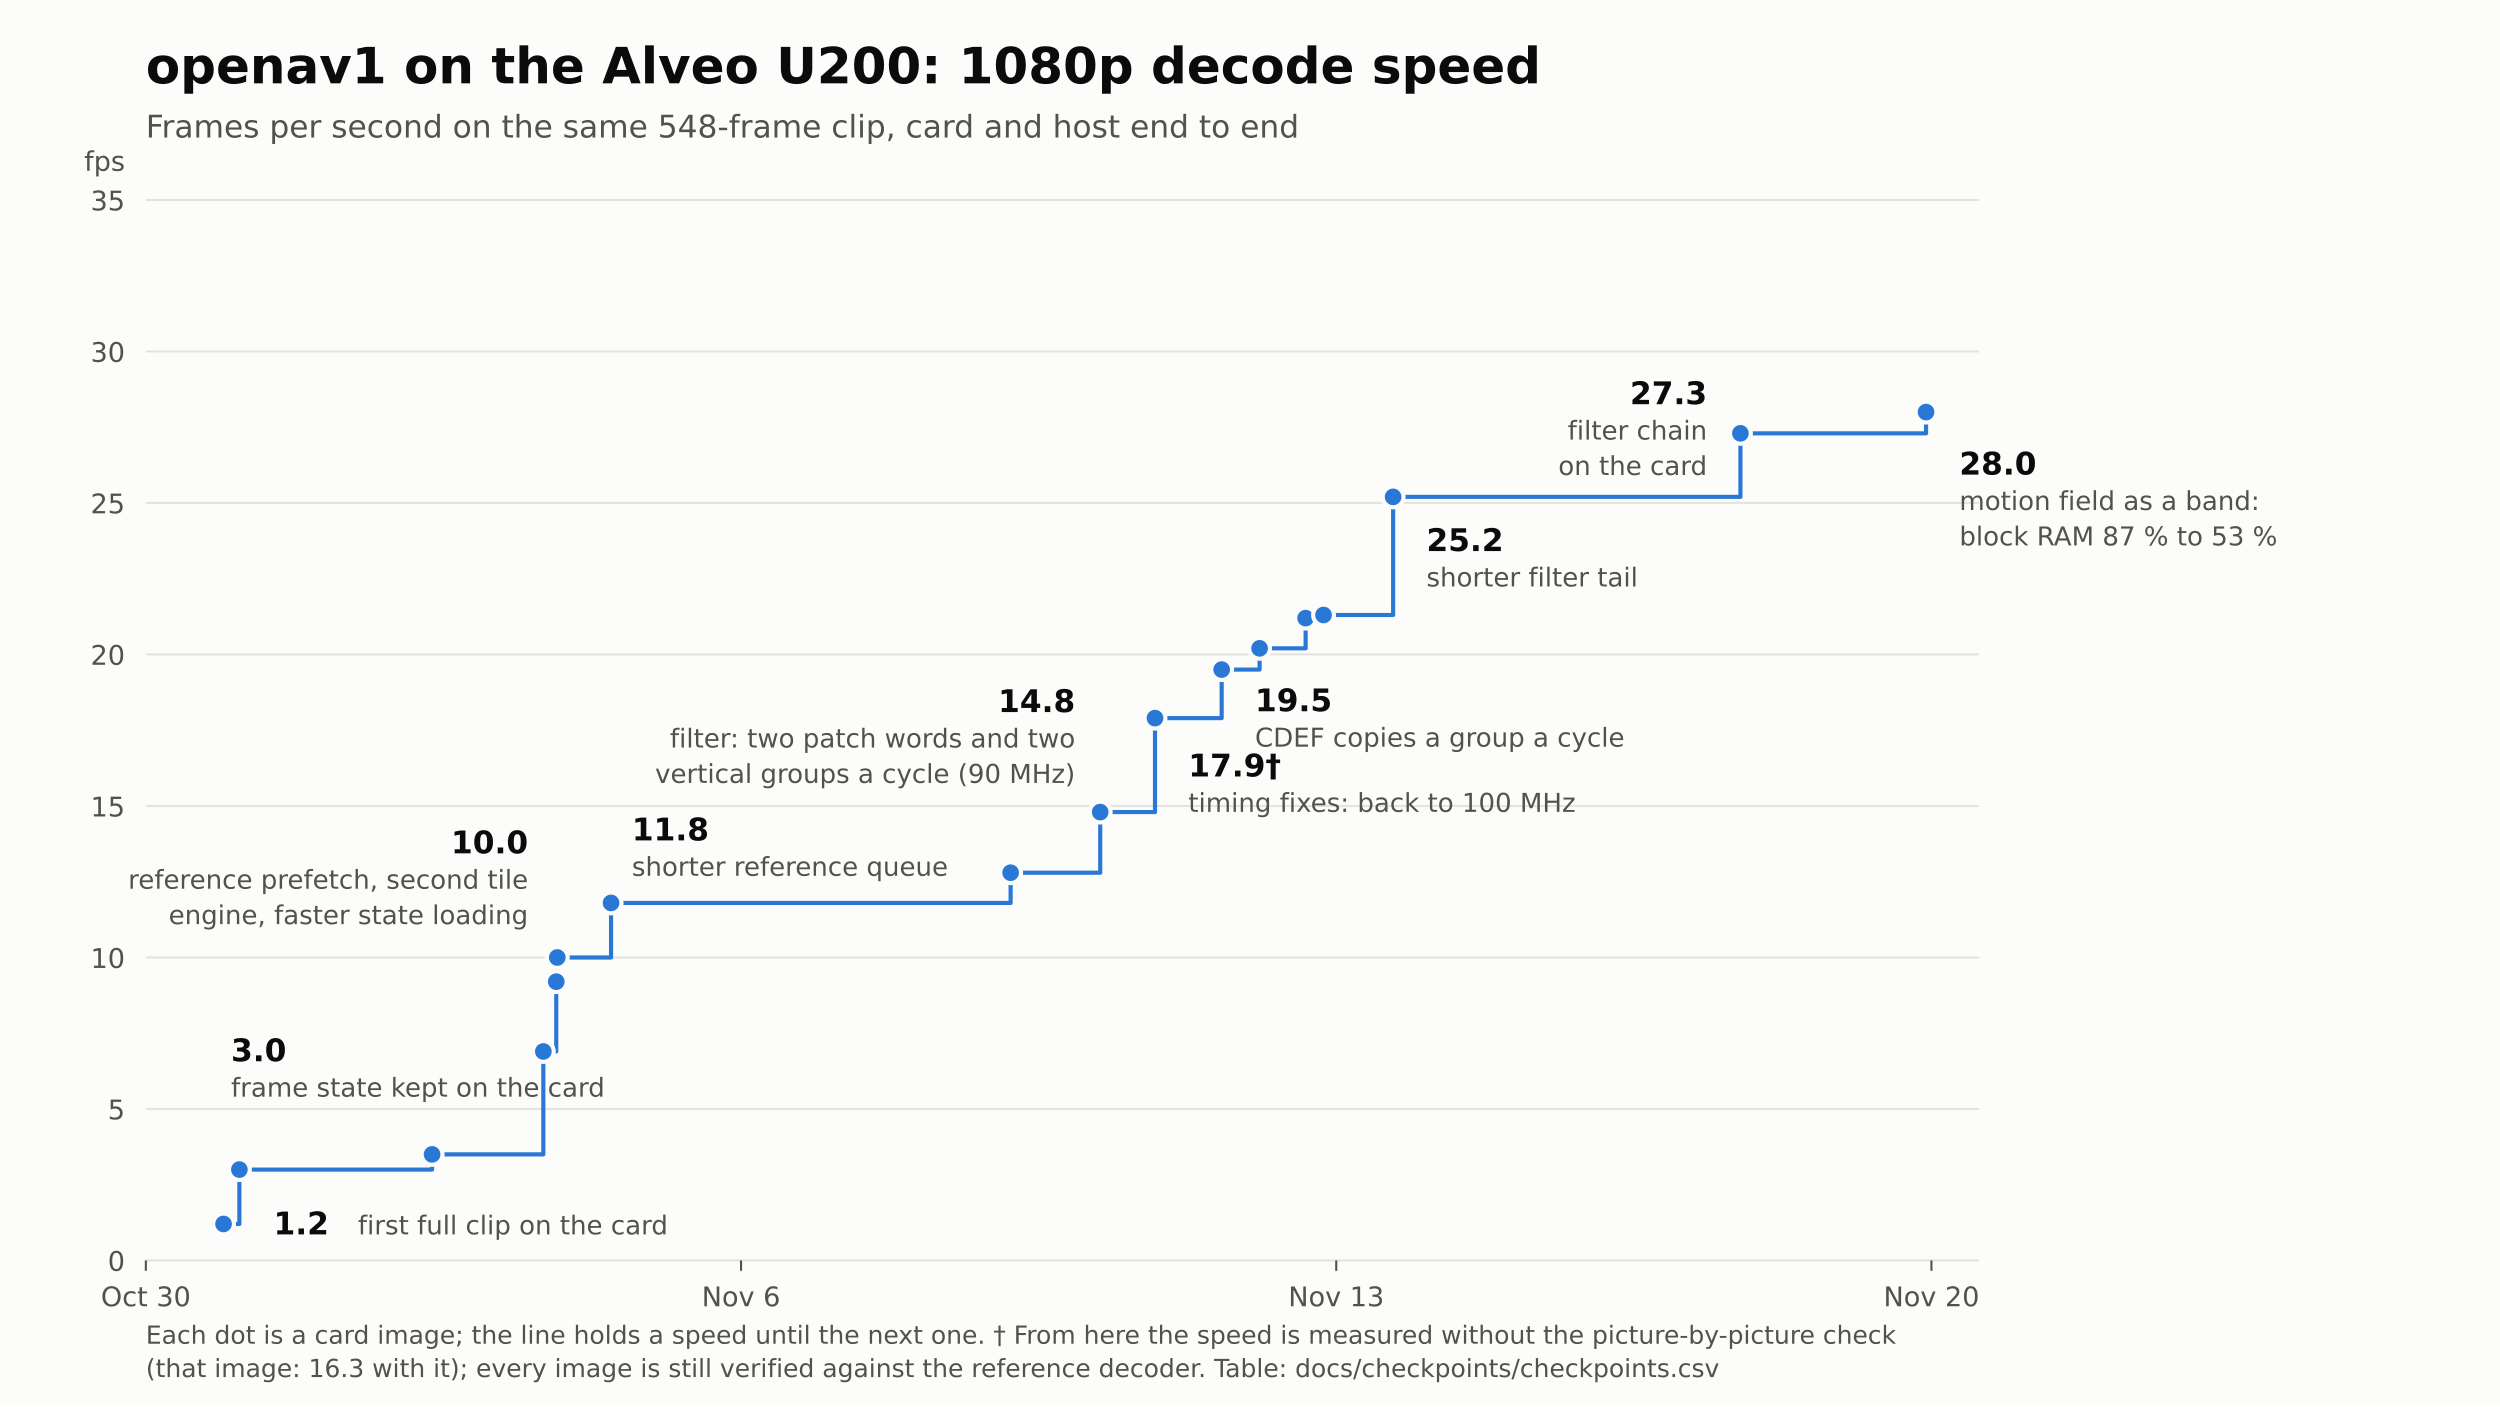
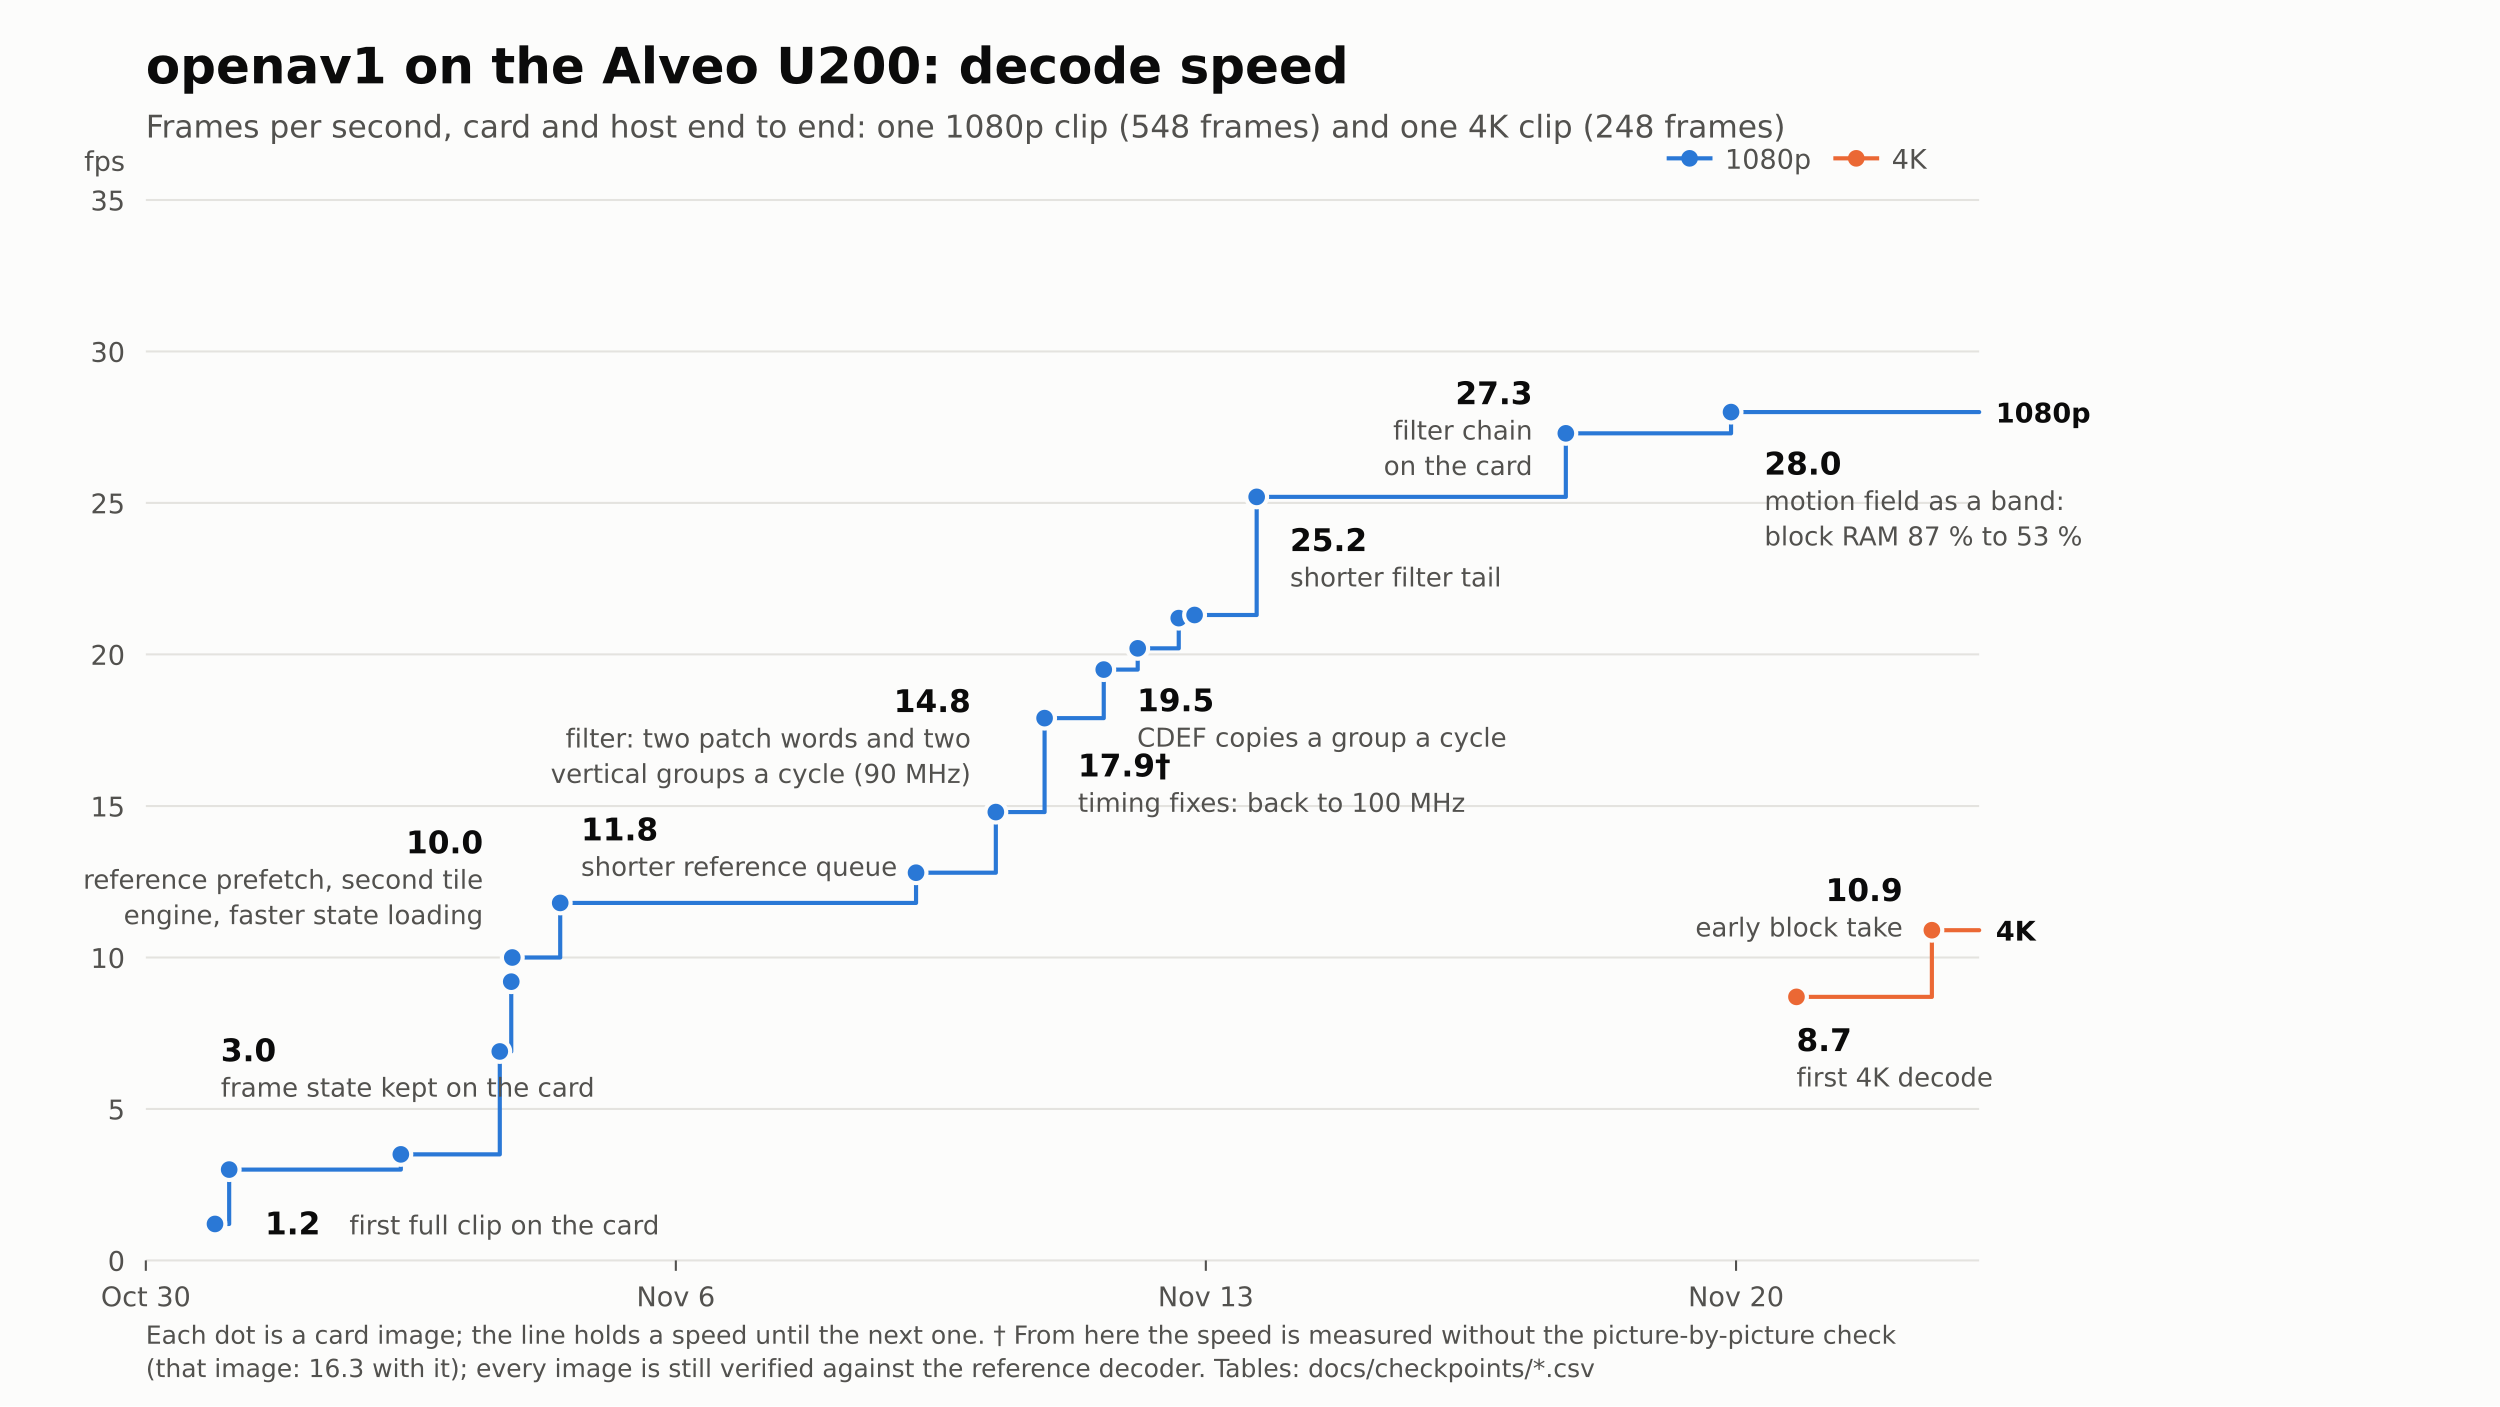
<svg xmlns="http://www.w3.org/2000/svg" width="1200" height="675" viewBox="0 0 1200 675" font-family="DejaVu Sans, Liberation Sans, Arial, sans-serif">
  <rect width="1200" height="675" fill="#fcfcfb" />
-   <text x="70" y="40" font-size="24" font-weight="700" fill="#0b0b0b">openav1 on the Alveo U200: 1080p decode speed</text>
-   <text x="70" y="66" font-size="15" fill="#52514e">Frames per second on the same 548-frame clip, card and host end to end</text>
+   <text x="70" y="40" font-size="24" font-weight="700" fill="#0b0b0b">openav1 on the Alveo U200: decode speed</text>
+   <text x="70" y="66" font-size="15" fill="#52514e">Frames per second, card and host end to end: one 1080p clip (548 frames) and one 4K clip (248 frames)</text>
+   <line x1="800" x2="822" y1="76" y2="76" stroke="#2a78d6" stroke-width="2" />
+   <circle cx="811" cy="76" r="4" fill="#2a78d6" />
+   <text x="828" y="81" font-size="13" fill="#52514e">1080p</text>
+   <line x1="880" x2="902" y1="76" y2="76" stroke="#eb6834" stroke-width="2" />
+   <circle cx="891" cy="76" r="4" fill="#eb6834" />
+   <text x="908" y="81" font-size="13" fill="#52514e">4K</text>
  <line x1="70" x2="950" y1="605.0" y2="605.0" stroke="#e4e3df" stroke-width="1" />
  <text x="60" y="610.0" font-size="13" fill="#52514e" text-anchor="end">0</text>
  <line x1="70" x2="950" y1="532.3" y2="532.3" stroke="#e4e3df" stroke-width="1" />
  <text x="60" y="537.3" font-size="13" fill="#52514e" text-anchor="end">5</text>
  <line x1="70" x2="950" y1="459.6" y2="459.6" stroke="#e4e3df" stroke-width="1" />
  <text x="60" y="464.6" font-size="13" fill="#52514e" text-anchor="end">10</text>
  <line x1="70" x2="950" y1="386.9" y2="386.9" stroke="#e4e3df" stroke-width="1" />
  <text x="60" y="391.9" font-size="13" fill="#52514e" text-anchor="end">15</text>
  <line x1="70" x2="950" y1="314.1" y2="314.1" stroke="#e4e3df" stroke-width="1" />
  <text x="60" y="319.1" font-size="13" fill="#52514e" text-anchor="end">20</text>
  <line x1="70" x2="950" y1="241.4" y2="241.4" stroke="#e4e3df" stroke-width="1" />
  <text x="60" y="246.4" font-size="13" fill="#52514e" text-anchor="end">25</text>
  <line x1="70" x2="950" y1="168.7" y2="168.7" stroke="#e4e3df" stroke-width="1" />
  <text x="60" y="173.7" font-size="13" fill="#52514e" text-anchor="end">30</text>
  <line x1="70" x2="950" y1="96.0" y2="96.0" stroke="#e4e3df" stroke-width="1" />
  <text x="60" y="101.0" font-size="13" fill="#52514e" text-anchor="end">35</text>
  <text x="60" y="82" font-size="13" fill="#52514e" text-anchor="end">fps</text>
  <line x1="70.0" x2="70.0" y1="605" y2="610" stroke="#52514e" stroke-width="1" />
  <text x="70.0" y="627" font-size="13" fill="#52514e" text-anchor="middle">Oct 30</text>
-   <line x1="355.7" x2="355.7" y1="605" y2="610" stroke="#52514e" stroke-width="1" />
-   <text x="355.7" y="627" font-size="13" fill="#52514e" text-anchor="middle">Nov 6</text>
-   <line x1="641.4" x2="641.4" y1="605" y2="610" stroke="#52514e" stroke-width="1" />
-   <text x="641.4" y="627" font-size="13" fill="#52514e" text-anchor="middle">Nov 13</text>
-   <line x1="927.1" x2="927.1" y1="605" y2="610" stroke="#52514e" stroke-width="1" />
-   <text x="927.1" y="627" font-size="13" fill="#52514e" text-anchor="middle">Nov 20</text>
-   <path d="M107.3,587.5 L114.9,587.5 L114.9,561.4 L207.4,561.4 L207.4,554.1 L260.8,554.1 L260.8,504.7 L267.0,504.7 L267.0,471.2 L267.5,471.2 L267.5,459.6 L293.3,459.6 L293.3,433.4 L485.1,433.4 L485.1,418.9 L528.1,418.9 L528.1,389.8 L554.4,389.8 L554.4,344.7 L586.4,344.7 L586.4,321.4 L604.6,321.4 L604.6,311.2 L626.7,311.2 L626.7,296.7 L635.3,296.7 L635.3,295.2 L668.7,295.2 L668.7,238.5 L835.4,238.5 L835.4,208.0 L924.5,208.0 L924.5,197.8" fill="none" stroke="#2a78d6" stroke-width="2" stroke-linejoin="round" stroke-linecap="round" />
-   <circle cx="107.3" cy="587.5" r="5" fill="#2a78d6" stroke="#fcfcfb" stroke-width="2" />
-   <circle cx="114.9" cy="561.4" r="5" fill="#2a78d6" stroke="#fcfcfb" stroke-width="2" />
-   <circle cx="207.4" cy="554.1" r="5" fill="#2a78d6" stroke="#fcfcfb" stroke-width="2" />
-   <circle cx="260.8" cy="504.7" r="5" fill="#2a78d6" stroke="#fcfcfb" stroke-width="2" />
-   <circle cx="267.0" cy="471.2" r="5" fill="#2a78d6" stroke="#fcfcfb" stroke-width="2" />
-   <circle cx="267.5" cy="459.6" r="5" fill="#2a78d6" stroke="#fcfcfb" stroke-width="2" />
-   <circle cx="293.3" cy="433.4" r="5" fill="#2a78d6" stroke="#fcfcfb" stroke-width="2" />
-   <circle cx="485.1" cy="418.9" r="5" fill="#2a78d6" stroke="#fcfcfb" stroke-width="2" />
-   <circle cx="528.1" cy="389.8" r="5" fill="#2a78d6" stroke="#fcfcfb" stroke-width="2" />
-   <circle cx="554.4" cy="344.7" r="5" fill="#2a78d6" stroke="#fcfcfb" stroke-width="2" />
-   <circle cx="586.4" cy="321.4" r="5" fill="#2a78d6" stroke="#fcfcfb" stroke-width="2" />
-   <circle cx="604.6" cy="311.2" r="5" fill="#2a78d6" stroke="#fcfcfb" stroke-width="2" />
-   <circle cx="626.7" cy="296.7" r="5" fill="#2a78d6" stroke="#fcfcfb" stroke-width="2" />
-   <circle cx="635.3" cy="295.2" r="5" fill="#2a78d6" stroke="#fcfcfb" stroke-width="2" />
-   <circle cx="668.7" cy="238.5" r="5" fill="#2a78d6" stroke="#fcfcfb" stroke-width="2" />
-   <circle cx="835.4" cy="208.0" r="5" fill="#2a78d6" stroke="#fcfcfb" stroke-width="2" />
-   <circle cx="924.5" cy="197.8" r="5" fill="#2a78d6" stroke="#fcfcfb" stroke-width="2" />
-   <text x="131.3" y="592.5" font-size="15" font-weight="700" fill="#0b0b0b" text-anchor="start">1.2</text>
-   <text x="171.8" y="592.5" font-size="12.5" fill="#52514e">first full clip on the card</text>
-   <text x="110.9" y="509.4" font-size="15" font-weight="700" fill="#0b0b0b" text-anchor="start">3.0</text>
-   <text x="110.9" y="526.4" font-size="12.5" fill="#52514e" text-anchor="start">frame state kept on the card</text>
-   <text x="253.5" y="409.6" font-size="15" font-weight="700" fill="#0b0b0b" text-anchor="end">10.0</text>
-   <text x="253.5" y="426.6" font-size="12.5" fill="#52514e" text-anchor="end">reference prefetch, second tile</text>
-   <text x="253.5" y="443.6" font-size="12.5" fill="#52514e" text-anchor="end">engine, faster state loading</text>
-   <text x="303.3" y="403.4" font-size="15" font-weight="700" fill="#0b0b0b" text-anchor="start">11.8</text>
-   <text x="303.3" y="420.4" font-size="12.5" fill="#52514e" text-anchor="start">shorter reference queue</text>
-   <text x="516.1" y="341.8" font-size="15" font-weight="700" fill="#0b0b0b" text-anchor="end">14.8</text>
-   <text x="516.1" y="358.8" font-size="12.5" fill="#52514e" text-anchor="end">filter: two patch words and two</text>
-   <text x="516.1" y="375.8" font-size="12.5" fill="#52514e" text-anchor="end">vertical groups a cycle (90 MHz)</text>
-   <text x="570.4" y="372.7" font-size="15" font-weight="700" fill="#0b0b0b" text-anchor="start">17.9†</text>
-   <text x="570.4" y="389.7" font-size="12.5" fill="#52514e" text-anchor="start">timing fixes: back to 100 MHz</text>
-   <text x="602.4" y="341.4" font-size="15" font-weight="700" fill="#0b0b0b" text-anchor="start">19.5</text>
-   <text x="602.4" y="358.4" font-size="12.5" fill="#52514e" text-anchor="start">CDEF copies a group a cycle</text>
-   <text x="684.7" y="264.5" font-size="15" font-weight="700" fill="#0b0b0b" text-anchor="start">25.2</text>
-   <text x="684.7" y="281.5" font-size="12.5" fill="#52514e" text-anchor="start">shorter filter tail</text>
-   <text x="819.4" y="194.0" font-size="15" font-weight="700" fill="#0b0b0b" text-anchor="end">27.3</text>
-   <text x="819.4" y="211.0" font-size="12.5" fill="#52514e" text-anchor="end">filter chain</text>
-   <text x="819.4" y="228.0" font-size="12.5" fill="#52514e" text-anchor="end">on the card</text>
-   <text x="940.5" y="227.8" font-size="15" font-weight="700" fill="#0b0b0b" text-anchor="start">28.0</text>
-   <text x="940.5" y="244.8" font-size="12.5" fill="#52514e" text-anchor="start">motion field as a band:</text>
-   <text x="940.5" y="261.8" font-size="12.5" fill="#52514e" text-anchor="start">block RAM 87 % to 53 %</text>
+   <line x1="324.4" x2="324.4" y1="605" y2="610" stroke="#52514e" stroke-width="1" />
+   <text x="324.4" y="627" font-size="13" fill="#52514e" text-anchor="middle">Nov 6</text>
+   <line x1="578.8" x2="578.8" y1="605" y2="610" stroke="#52514e" stroke-width="1" />
+   <text x="578.8" y="627" font-size="13" fill="#52514e" text-anchor="middle">Nov 13</text>
+   <line x1="833.3" x2="833.3" y1="605" y2="610" stroke="#52514e" stroke-width="1" />
+   <text x="833.3" y="627" font-size="13" fill="#52514e" text-anchor="middle">Nov 20</text>
+   <text x="958.0" y="202.8" font-size="13" font-weight="700" fill="#0b0b0b">1080p</text>
+   <path d="M103.2,587.5 L110.0,587.5 L110.0,561.4 L192.4,561.4 L192.4,554.1 L239.9,554.1 L239.9,504.7 L245.4,504.7 L245.4,471.2 L245.9,471.2 L245.9,459.6 L268.9,459.6 L268.9,433.4 L439.7,433.4 L439.7,418.9 L478.0,418.9 L478.0,389.8 L501.4,389.8 L501.4,344.7 L529.8,344.7 L529.8,321.4 L546.1,321.4 L546.1,311.2 L565.8,311.2 L565.8,296.7 L573.4,296.7 L573.4,295.2 L603.2,295.2 L603.2,238.5 L751.6,238.5 L751.6,208.0 L830.9,208.0 L830.9,197.8 L950.0,197.8" fill="none" stroke="#2a78d6" stroke-width="2" stroke-linejoin="round" stroke-linecap="round" />
+   <circle cx="103.2" cy="587.5" r="5" fill="#2a78d6" stroke="#fcfcfb" stroke-width="2" />
+   <circle cx="110.0" cy="561.4" r="5" fill="#2a78d6" stroke="#fcfcfb" stroke-width="2" />
+   <circle cx="192.4" cy="554.1" r="5" fill="#2a78d6" stroke="#fcfcfb" stroke-width="2" />
+   <circle cx="239.9" cy="504.7" r="5" fill="#2a78d6" stroke="#fcfcfb" stroke-width="2" />
+   <circle cx="245.4" cy="471.2" r="5" fill="#2a78d6" stroke="#fcfcfb" stroke-width="2" />
+   <circle cx="245.9" cy="459.6" r="5" fill="#2a78d6" stroke="#fcfcfb" stroke-width="2" />
+   <circle cx="268.9" cy="433.4" r="5" fill="#2a78d6" stroke="#fcfcfb" stroke-width="2" />
+   <circle cx="439.7" cy="418.9" r="5" fill="#2a78d6" stroke="#fcfcfb" stroke-width="2" />
+   <circle cx="478.0" cy="389.8" r="5" fill="#2a78d6" stroke="#fcfcfb" stroke-width="2" />
+   <circle cx="501.4" cy="344.7" r="5" fill="#2a78d6" stroke="#fcfcfb" stroke-width="2" />
+   <circle cx="529.8" cy="321.4" r="5" fill="#2a78d6" stroke="#fcfcfb" stroke-width="2" />
+   <circle cx="546.1" cy="311.2" r="5" fill="#2a78d6" stroke="#fcfcfb" stroke-width="2" />
+   <circle cx="565.8" cy="296.7" r="5" fill="#2a78d6" stroke="#fcfcfb" stroke-width="2" />
+   <circle cx="573.4" cy="295.2" r="5" fill="#2a78d6" stroke="#fcfcfb" stroke-width="2" />
+   <circle cx="603.2" cy="238.5" r="5" fill="#2a78d6" stroke="#fcfcfb" stroke-width="2" />
+   <circle cx="751.6" cy="208.0" r="5" fill="#2a78d6" stroke="#fcfcfb" stroke-width="2" />
+   <circle cx="830.9" cy="197.8" r="5" fill="#2a78d6" stroke="#fcfcfb" stroke-width="2" />
+   <text x="958.0" y="451.5" font-size="13" font-weight="700" fill="#0b0b0b">4K</text>
+   <path d="M862.3,478.5 L927.3,478.5 L927.3,446.5 L950.0,446.5" fill="none" stroke="#eb6834" stroke-width="2" stroke-linejoin="round" stroke-linecap="round" />
+   <circle cx="862.3" cy="478.5" r="5" fill="#eb6834" stroke="#fcfcfb" stroke-width="2" />
+   <circle cx="927.3" cy="446.5" r="5" fill="#eb6834" stroke="#fcfcfb" stroke-width="2" />
+   <text x="127.2" y="592.5" font-size="15" font-weight="700" fill="#0b0b0b" text-anchor="start">1.2</text>
+   <text x="167.7" y="592.5" font-size="12.5" fill="#52514e">first full clip on the card</text>
+   <text x="106.0" y="509.4" font-size="15" font-weight="700" fill="#0b0b0b" text-anchor="start">3.0</text>
+   <text x="106.0" y="526.4" font-size="12.5" fill="#52514e" text-anchor="start">frame state kept on the card</text>
+   <text x="231.9" y="409.6" font-size="15" font-weight="700" fill="#0b0b0b" text-anchor="end">10.0</text>
+   <text x="231.9" y="426.6" font-size="12.5" fill="#52514e" text-anchor="end">reference prefetch, second tile</text>
+   <text x="231.9" y="443.6" font-size="12.5" fill="#52514e" text-anchor="end">engine, faster state loading</text>
+   <text x="278.9" y="403.4" font-size="15" font-weight="700" fill="#0b0b0b" text-anchor="start">11.8</text>
+   <text x="278.9" y="420.4" font-size="12.5" fill="#52514e" text-anchor="start">shorter reference queue</text>
+   <text x="466.0" y="341.8" font-size="15" font-weight="700" fill="#0b0b0b" text-anchor="end">14.8</text>
+   <text x="466.0" y="358.8" font-size="12.5" fill="#52514e" text-anchor="end">filter: two patch words and two</text>
+   <text x="466.0" y="375.8" font-size="12.5" fill="#52514e" text-anchor="end">vertical groups a cycle (90 MHz)</text>
+   <text x="517.4" y="372.7" font-size="15" font-weight="700" fill="#0b0b0b" text-anchor="start">17.9†</text>
+   <text x="517.4" y="389.7" font-size="12.5" fill="#52514e" text-anchor="start">timing fixes: back to 100 MHz</text>
+   <text x="545.8" y="341.4" font-size="15" font-weight="700" fill="#0b0b0b" text-anchor="start">19.5</text>
+   <text x="545.8" y="358.4" font-size="12.5" fill="#52514e" text-anchor="start">CDEF copies a group a cycle</text>
+   <text x="619.2" y="264.5" font-size="15" font-weight="700" fill="#0b0b0b" text-anchor="start">25.2</text>
+   <text x="619.2" y="281.5" font-size="12.5" fill="#52514e" text-anchor="start">shorter filter tail</text>
+   <text x="735.6" y="194.0" font-size="15" font-weight="700" fill="#0b0b0b" text-anchor="end">27.3</text>
+   <text x="735.6" y="211.0" font-size="12.5" fill="#52514e" text-anchor="end">filter chain</text>
+   <text x="735.6" y="228.0" font-size="12.5" fill="#52514e" text-anchor="end">on the card</text>
+   <text x="846.9" y="227.8" font-size="15" font-weight="700" fill="#0b0b0b" text-anchor="start">28.0</text>
+   <text x="846.9" y="244.8" font-size="12.5" fill="#52514e" text-anchor="start">motion field as a band:</text>
+   <text x="846.9" y="261.8" font-size="12.5" fill="#52514e" text-anchor="start">block RAM 87 % to 53 %</text>
+   <text x="862.3" y="504.5" font-size="15" font-weight="700" fill="#0b0b0b" text-anchor="start">8.7</text>
+   <text x="862.3" y="521.5" font-size="12.5" fill="#52514e" text-anchor="start">first 4K decode</text>
+   <text x="913.3" y="432.5" font-size="15" font-weight="700" fill="#0b0b0b" text-anchor="end">10.9</text>
+   <text x="913.3" y="449.5" font-size="12.5" fill="#52514e" text-anchor="end">early block take</text>
  <text x="70" y="645" font-size="12" fill="#52514e">Each dot is a card image; the line holds a speed until the next one. † From here the speed is measured without the picture-by-picture check</text>
-   <text x="70" y="661" font-size="12" fill="#52514e">(that image: 16.3 with it); every image is still verified against the reference decoder. Table: docs/checkpoints/checkpoints.csv</text>
+   <text x="70" y="661" font-size="12" fill="#52514e">(that image: 16.3 with it); every image is still verified against the reference decoder. Tables: docs/checkpoints/*.csv</text>
</svg>
